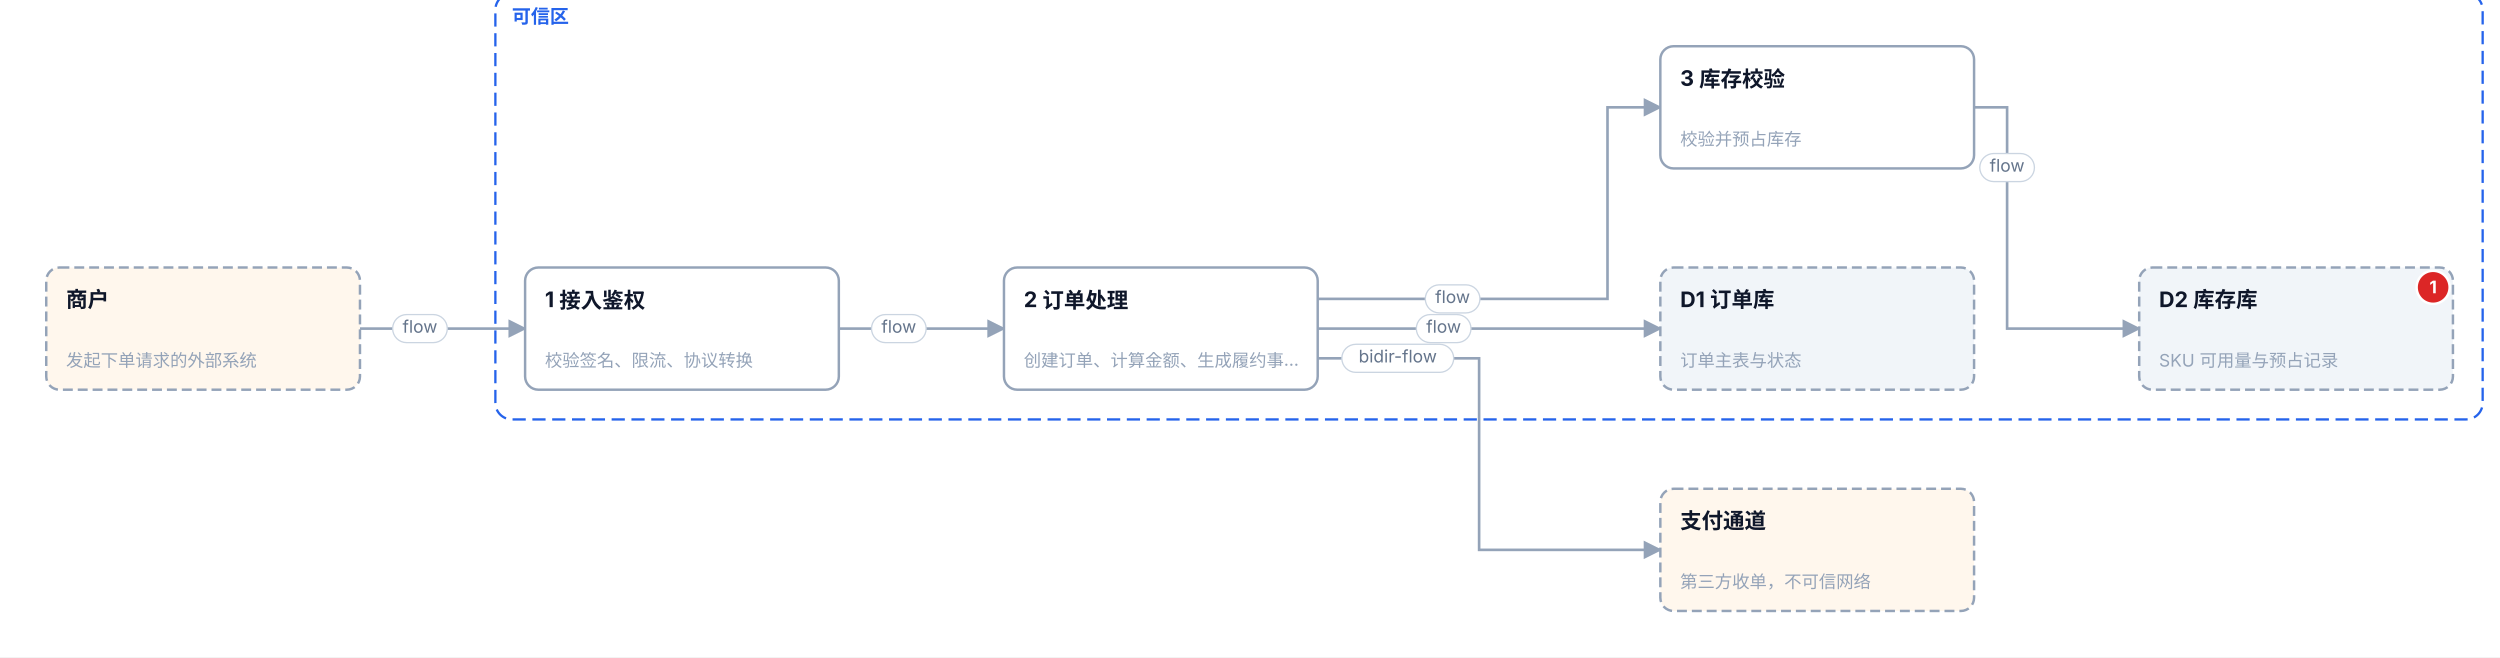
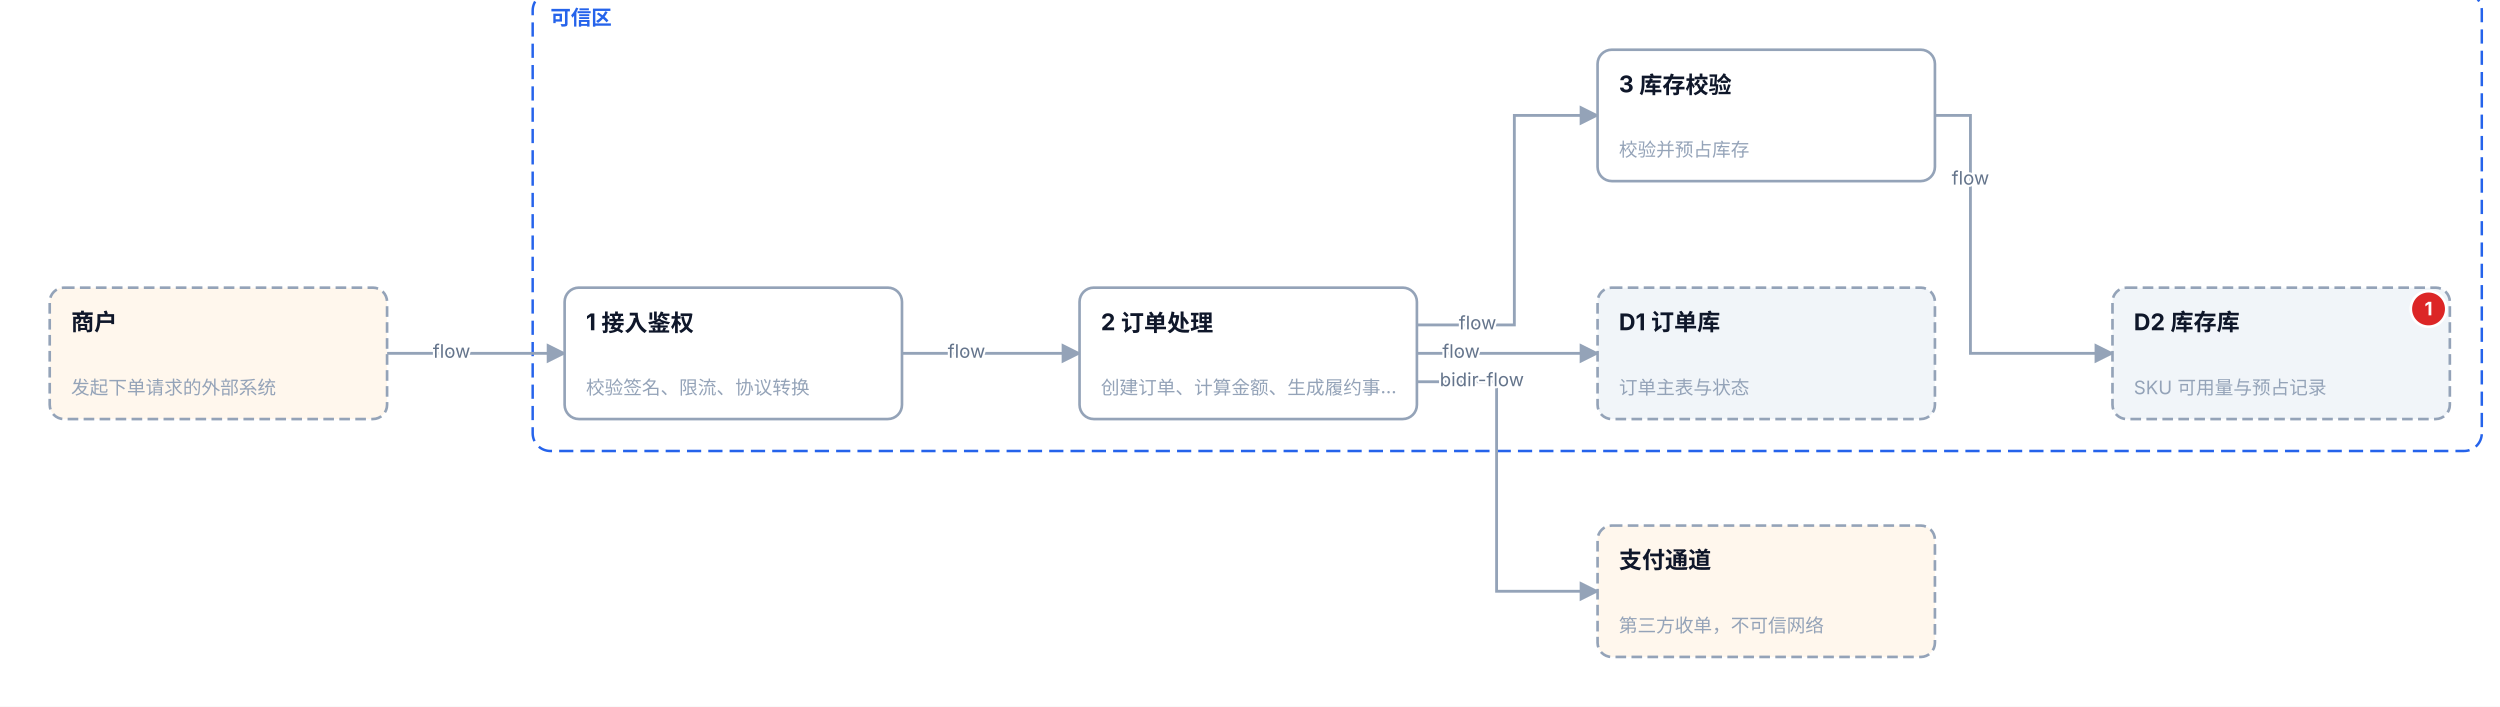
- <svg xmlns="http://www.w3.org/2000/svg" width="1514" height="398" viewBox="0 0 1514 398" role="img" aria-labelledby="cvn-title cvn-desc" font-family="-apple-system, BlinkMacSystemFont, 'Segoe UI', 'PingFang SC', 'Microsoft YaHei', sans-serif">
+ <svg xmlns="http://www.w3.org/2000/svg" width="1408" height="398" viewBox="0 0 1408 398" role="img" aria-labelledby="cvn-title cvn-desc" font-family="-apple-system, BlinkMacSystemFont, 'Segoe UI', 'PingFang SC', 'Microsoft YaHei', sans-serif">
  <defs>
    <marker id="cvn-arrow" viewBox="0 0 10 10" refX="9" refY="5" markerWidth="7" markerHeight="7" orient="auto-start-reverse">
      <path d="M0,0 L10,5 L0,10 z" fill="#94a3b8" />
    </marker>
  </defs>
-   <rect x="0" y="0" width="1514" height="398" fill="#ffffff" />
+   <rect x="0" y="0" width="1408" height="398" fill="#ffffff" />
  <g class="frame">
-     <rect x="300" y="-4" width="1203.5" height="258" rx="10" fill="none" stroke="#2563eb" stroke-width="1.4" stroke-dasharray="8 4" />
+     <rect x="300" y="-4" width="1097.75" height="258" rx="10" fill="none" stroke="#2563eb" stroke-width="1.4" stroke-dasharray="8 4" />
    <text x="310" y="14" font-size="11.5" fill="#2563eb" font-weight="600">可信区</text>
  </g>
  <g class="edge" data-id="r.merchant-gw">
    <path d="M218 199 L238 199 L298 199 L318 199" fill="none" stroke="transparent" stroke-width="10" pointer-events="stroke" />
    <path d="M218 199 L238 199 L298 199 L318 199" fill="none" stroke="#94a3b8" stroke-width="1.6" marker-end="url(#cvn-arrow)" />
  </g>
  <g class="edge" data-id="r.gw-order">
    <path d="M508 199 L528 199 L588 199 L608 199" fill="none" stroke="transparent" stroke-width="10" pointer-events="stroke" />
    <path d="M508 199 L528 199 L588 199 L608 199" fill="none" stroke="#94a3b8" stroke-width="1.6" marker-end="url(#cvn-arrow)" />
  </g>
  <g class="edge" data-id="r.order-stock">
-     <path d="M798 181 L818 181 L973.5 181 L973.5 65 L985.5 65 L1005.5 65" fill="none" stroke="transparent" stroke-width="10" pointer-events="stroke" />
-     <path d="M798 181 L818 181 L973.5 181 L973.5 65 L985.5 65 L1005.5 65" fill="none" stroke="#94a3b8" stroke-width="1.6" marker-end="url(#cvn-arrow)" />
+     <path d="M798 183 L818 183 L852.88 183 L852.88 65 L879.75 65 L899.75 65" fill="none" stroke="transparent" stroke-width="10" pointer-events="stroke" />
+     <path d="M798 183 L818 183 L852.88 183 L852.88 65 L879.75 65 L899.75 65" fill="none" stroke="#94a3b8" stroke-width="1.6" marker-end="url(#cvn-arrow)" />
  </g>
  <g class="edge" data-id="r.order-db">
-     <path d="M798 199 L818 199 L985.5 199 L1005.5 199" fill="none" stroke="transparent" stroke-width="10" pointer-events="stroke" />
-     <path d="M798 199 L818 199 L985.5 199 L1005.5 199" fill="none" stroke="#94a3b8" stroke-width="1.6" marker-end="url(#cvn-arrow)" />
+     <path d="M798 199 L818 199 L832.88 199 L879.75 199 L899.75 199" fill="none" stroke="transparent" stroke-width="10" pointer-events="stroke" />
+     <path d="M798 199 L818 199 L832.88 199 L879.75 199 L899.75 199" fill="none" stroke="#94a3b8" stroke-width="1.6" marker-end="url(#cvn-arrow)" />
  </g>
  <g class="edge" data-id="r.stock-db">
-     <path d="M1195.5 65 L1215.5 65 L1215.5 199 L1275.5 199 L1295.5 199" fill="none" stroke="transparent" stroke-width="10" pointer-events="stroke" />
-     <path d="M1195.5 65 L1215.5 65 L1215.5 199 L1275.5 199 L1295.5 199" fill="none" stroke="#94a3b8" stroke-width="1.6" marker-end="url(#cvn-arrow)" />
+     <path d="M1089.75 65 L1109.75 65 L1109.75 199 L1169.75 199 L1189.75 199" fill="none" stroke="transparent" stroke-width="10" pointer-events="stroke" />
+     <path d="M1089.75 65 L1109.75 65 L1109.75 199 L1169.75 199 L1189.75 199" fill="none" stroke="#94a3b8" stroke-width="1.6" marker-end="url(#cvn-arrow)" />
  </g>
  <g class="edge" data-id="r.order-psp">
-     <path d="M798 217 L818 217 L895.75 217 L895.75 333 L985.5 333 L1005.5 333" fill="none" stroke="transparent" stroke-width="10" pointer-events="stroke" />
-     <path d="M798 217 L818 217 L895.75 217 L895.75 333 L985.5 333 L1005.5 333" fill="none" stroke="#94a3b8" stroke-width="1.6" marker-end="url(#cvn-arrow)" />
+     <path d="M798 215 L818 215 L842.88 215 L842.88 333 L879.75 333 L899.75 333" fill="none" stroke="transparent" stroke-width="10" pointer-events="stroke" />
+     <path d="M798 215 L818 215 L842.88 215 L842.88 333 L879.75 333 L899.75 333" fill="none" stroke="#94a3b8" stroke-width="1.6" marker-end="url(#cvn-arrow)" />
  </g>
-   <rect class="edge-label-bg" x="237.78" y="190.5" width="33.1" height="17" rx="8.5" fill="#ffffff" stroke="#cbd5e1" stroke-width="0.8" />
-   <text class="edge-label" x="254.33" y="201.5" text-anchor="middle" font-size="10.5" fill="#64748b">flow</text>
-   <rect class="edge-label-bg" x="527.78" y="190.5" width="33.1" height="17" rx="8.5" fill="#ffffff" stroke="#cbd5e1" stroke-width="0.8" />
-   <text class="edge-label" x="544.33" y="201.5" text-anchor="middle" font-size="10.5" fill="#64748b">flow</text>
-   <rect class="edge-label-bg" x="863.16" y="172.5" width="33.1" height="17" rx="8.5" fill="#ffffff" stroke="#cbd5e1" stroke-width="0.8" />
-   <text class="edge-label" x="879.71" y="183.5" text-anchor="middle" font-size="10.5" fill="#64748b">flow</text>
-   <rect class="edge-label-bg" x="857.73" y="190.5" width="33.1" height="17" rx="8.5" fill="#ffffff" stroke="#cbd5e1" stroke-width="0.8" />
-   <text class="edge-label" x="874.28" y="201.5" text-anchor="middle" font-size="10.5" fill="#64748b">flow</text>
-   <rect class="edge-label-bg" x="1198.95" y="92.97" width="33.1" height="17" rx="8.5" fill="#ffffff" stroke="#cbd5e1" stroke-width="0.8" />
-   <text class="edge-label" x="1215.5" y="103.97" text-anchor="middle" font-size="10.5" fill="#64748b">flow</text>
-   <rect class="edge-label-bg" x="812.61" y="208.5" width="67.75" height="17" rx="8.5" fill="#ffffff" stroke="#cbd5e1" stroke-width="0.8" />
-   <text class="edge-label" x="846.49" y="219.5" text-anchor="middle" font-size="10.5" fill="#64748b">bidir-flow</text>
+   <text class="edge-label" x="254.33" y="201.5" text-anchor="middle" font-size="10.5" fill="#64748b" stroke="#ffffff" stroke-width="2.4" stroke-linejoin="round" paint-order="stroke">flow</text>
+   <text class="edge-label" x="544.33" y="201.5" text-anchor="middle" font-size="10.5" fill="#64748b" stroke="#ffffff" stroke-width="2.4" stroke-linejoin="round" paint-order="stroke">flow</text>
+   <text class="edge-label" x="832.15" y="185.5" text-anchor="middle" font-size="10.5" fill="#64748b" stroke="#ffffff" stroke-width="2.4" stroke-linejoin="round" paint-order="stroke">flow</text>
+   <text class="edge-label" x="822.87" y="201.5" text-anchor="middle" font-size="10.5" fill="#64748b" stroke="#ffffff" stroke-width="2.4" stroke-linejoin="round" paint-order="stroke">flow</text>
+   <text class="edge-label" x="1109.75" y="103.97" text-anchor="middle" font-size="10.5" fill="#64748b" stroke="#ffffff" stroke-width="2.4" stroke-linejoin="round" paint-order="stroke">flow</text>
+   <text class="edge-label" x="834.58" y="217.5" text-anchor="middle" font-size="10.5" fill="#64748b" stroke="#ffffff" stroke-width="2.4" stroke-linejoin="round" paint-order="stroke">bidir-flow</text>
  <g class="node kind-external-entity" data-id="e.merchant">
    <rect x="28" y="162" width="190" height="74" rx="8" fill="#fff7ed" stroke="#94a3b8" stroke-width="1.5" stroke-dasharray="6 3" />
    <text x="40" y="186" font-size="13" font-weight="650" fill="#0f172a">商户</text>
    <text x="40" y="222" font-size="10.5" fill="#94a3b8">发起下单请求的外部系统</text>
  </g>
  <g class="node kind-process" data-id="e.gateway">
    <rect x="318" y="162" width="190" height="74" rx="8" fill="#ffffff" stroke="#94a3b8" stroke-width="1.5" />
    <text x="330" y="186" font-size="13" font-weight="650" fill="#0f172a">1 接入鉴权</text>
    <text x="330" y="222" font-size="10.5" fill="#94a3b8">校验签名、限流、协议转换</text>
  </g>
  <g class="node kind-process" data-id="e.order-svc">
    <rect x="608" y="162" width="190" height="74" rx="8" fill="#ffffff" stroke="#94a3b8" stroke-width="1.5" />
    <text x="620" y="186" font-size="13" font-weight="650" fill="#0f172a">2 订单处理</text>
    <text x="620" y="222" font-size="10.5" fill="#94a3b8">创建订单、计算金额、生成履约事…</text>
  </g>
  <g class="node kind-process" data-id="e.stock-svc">
-     <rect x="1005.5" y="28" width="190" height="74" rx="8" fill="#ffffff" stroke="#94a3b8" stroke-width="1.5" />
-     <text x="1017.5" y="52" font-size="13" font-weight="650" fill="#0f172a">3 库存校验</text>
-     <text x="1017.5" y="88" font-size="10.5" fill="#94a3b8">校验并预占库存</text>
+     <rect x="899.75" y="28" width="190" height="74" rx="8" fill="#ffffff" stroke="#94a3b8" stroke-width="1.5" />
+     <text x="911.75" y="52" font-size="13" font-weight="650" fill="#0f172a">3 库存校验</text>
+     <text x="911.75" y="88" font-size="10.5" fill="#94a3b8">校验并预占库存</text>
  </g>
  <g class="node kind-data-store" data-id="e.order-db">
-     <rect x="1005.5" y="162" width="190" height="74" rx="8" fill="#f1f5f9" stroke="#94a3b8" stroke-width="1.5" stroke-dasharray="6 3" />
-     <text x="1017.5" y="186" font-size="13" font-weight="650" fill="#0f172a">D1 订单库</text>
-     <text x="1017.5" y="222" font-size="10.5" fill="#94a3b8">订单主表与状态</text>
+     <rect x="899.75" y="162" width="190" height="74" rx="8" fill="#f1f5f9" stroke="#94a3b8" stroke-width="1.5" stroke-dasharray="6 3" />
+     <text x="911.75" y="186" font-size="13" font-weight="650" fill="#0f172a">D1 订单库</text>
+     <text x="911.75" y="222" font-size="10.5" fill="#94a3b8">订单主表与状态</text>
  </g>
  <g class="node kind-data-store" data-id="e.stock-db">
-     <rect x="1295.5" y="162" width="190" height="74" rx="8" fill="#f1f5f9" stroke="#94a3b8" stroke-width="1.5" stroke-dasharray="6 3" />
-     <text x="1307.5" y="186" font-size="13" font-weight="650" fill="#0f172a">D2 库存库</text>
-     <text x="1307.5" y="222" font-size="10.5" fill="#94a3b8">SKU 可用量与预占记录</text>
+     <rect x="1189.75" y="162" width="190" height="74" rx="8" fill="#f1f5f9" stroke="#94a3b8" stroke-width="1.5" stroke-dasharray="6 3" />
+     <text x="1201.75" y="186" font-size="13" font-weight="650" fill="#0f172a">D2 库存库</text>
+     <text x="1201.75" y="222" font-size="10.5" fill="#94a3b8">SKU 可用量与预占记录</text>
  </g>
  <g class="badge">
-     <circle cx="1473.5" cy="174" r="10" fill="#dc2626" stroke="#fff" stroke-width="1.5" />
-     <text x="1473.5" y="177.6" text-anchor="middle" font-size="10.5" font-weight="700" fill="#fff">1</text>
+     <circle cx="1367.75" cy="174" r="10" fill="#dc2626" stroke="#fff" stroke-width="1.5" />
+     <text x="1367.75" y="177.6" text-anchor="middle" font-size="10.5" font-weight="700" fill="#fff">1</text>
  </g>
  <g class="node kind-external-entity" data-id="e.psp">
-     <rect x="1005.5" y="296" width="190" height="74" rx="8" fill="#fff7ed" stroke="#94a3b8" stroke-width="1.5" stroke-dasharray="6 3" />
-     <text x="1017.5" y="320" font-size="13" font-weight="650" fill="#0f172a">支付通道</text>
-     <text x="1017.5" y="356" font-size="10.5" fill="#94a3b8">第三方收单，不可信网络</text>
+     <rect x="899.75" y="296" width="190" height="74" rx="8" fill="#fff7ed" stroke="#94a3b8" stroke-width="1.5" stroke-dasharray="6 3" />
+     <text x="911.75" y="320" font-size="13" font-weight="650" fill="#0f172a">支付通道</text>
+     <text x="911.75" y="356" font-size="10.5" fill="#94a3b8">第三方收单，不可信网络</text>
  </g>
</svg>
